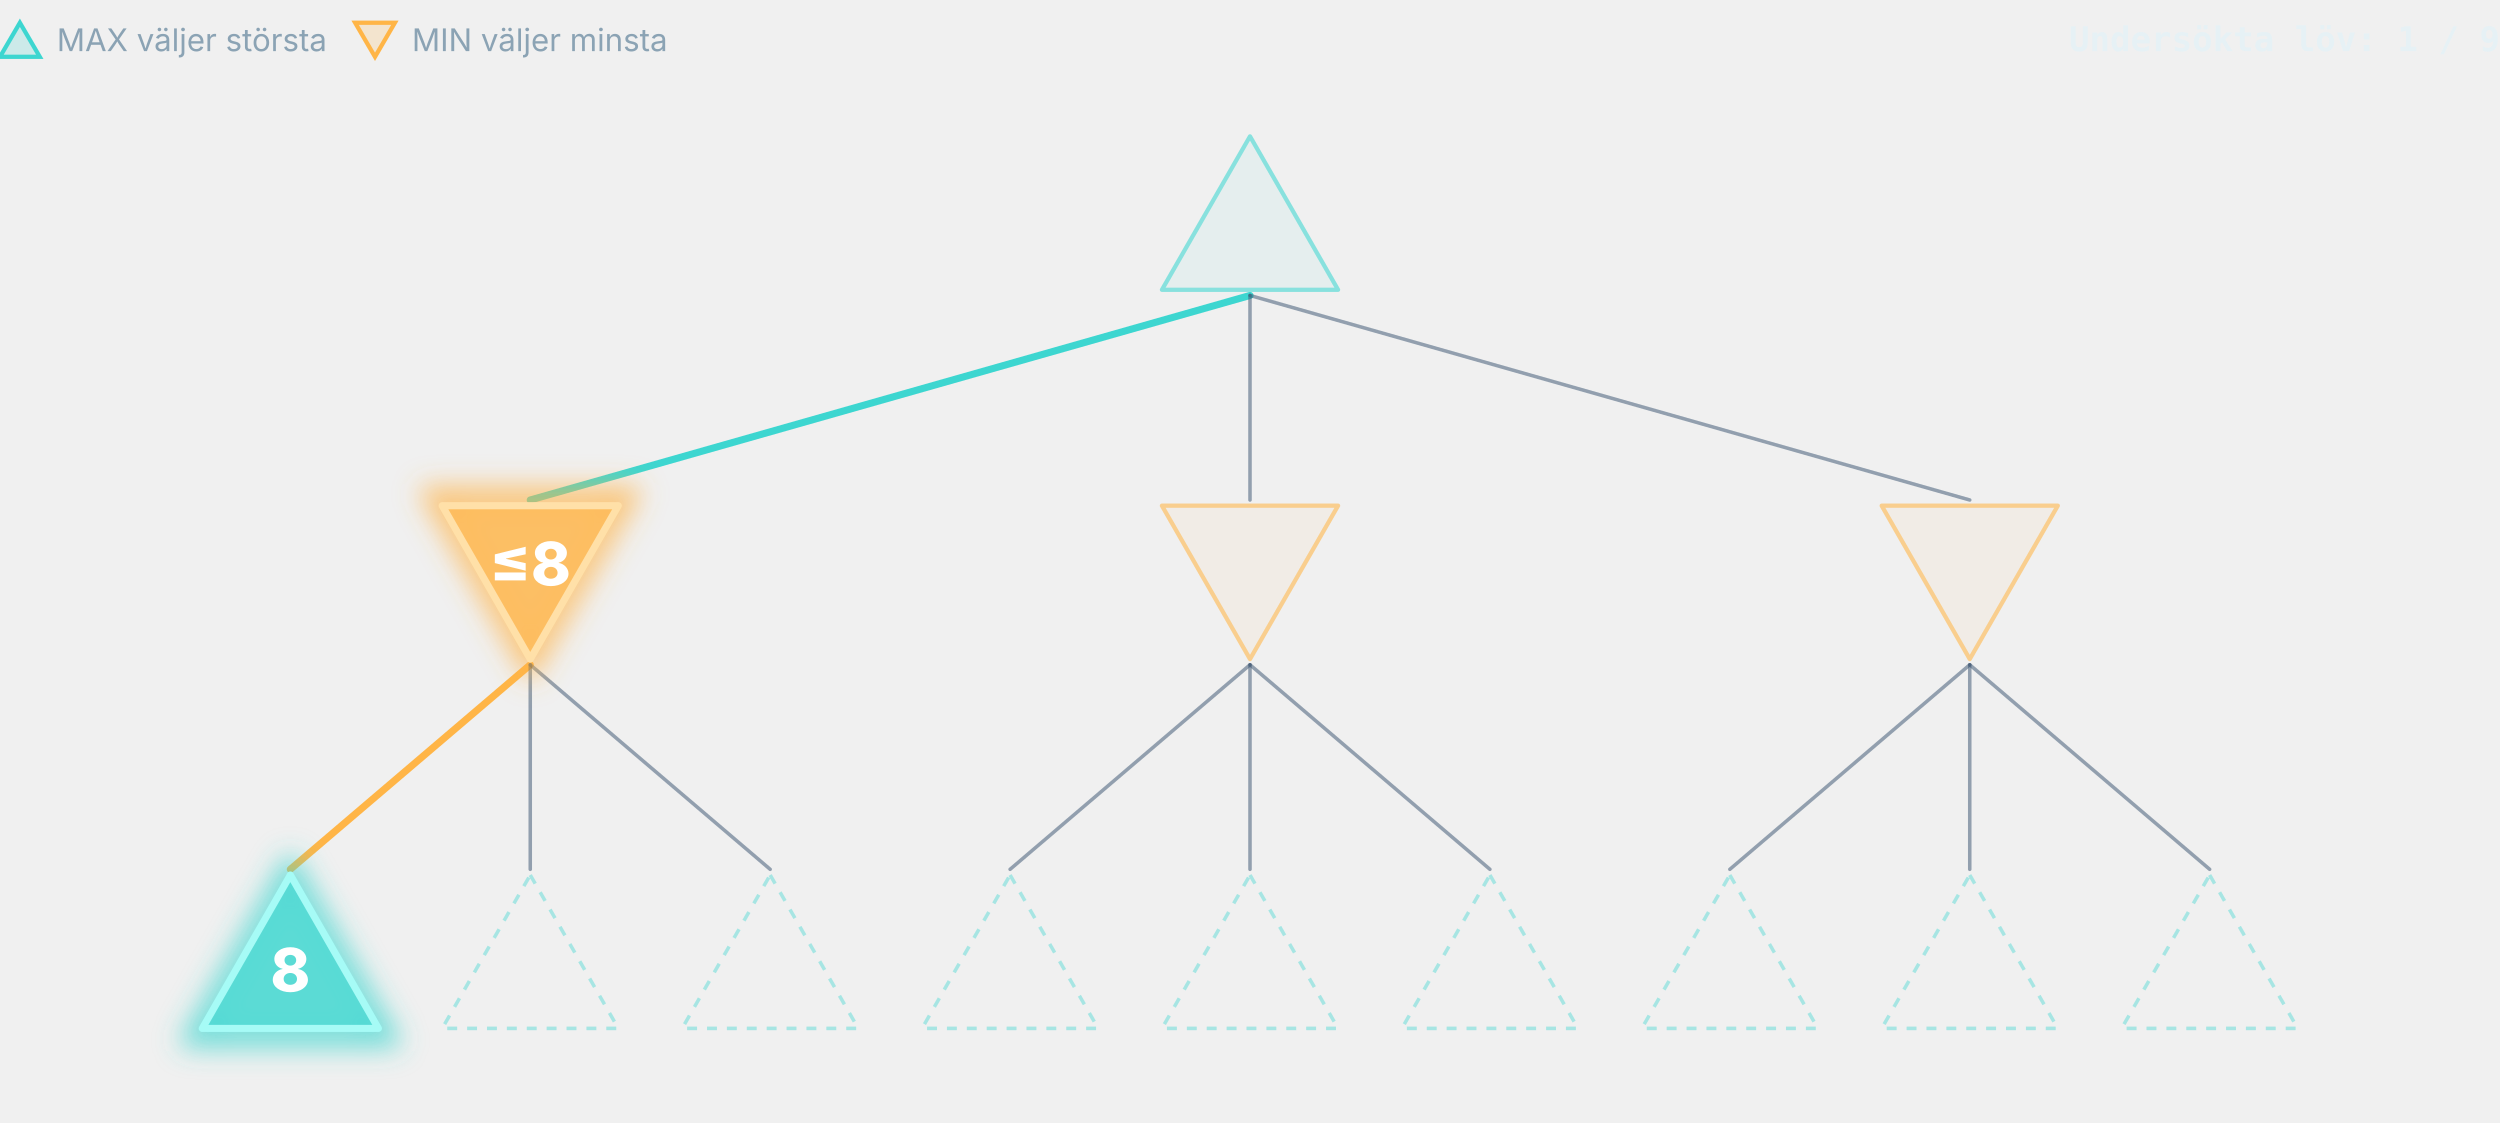
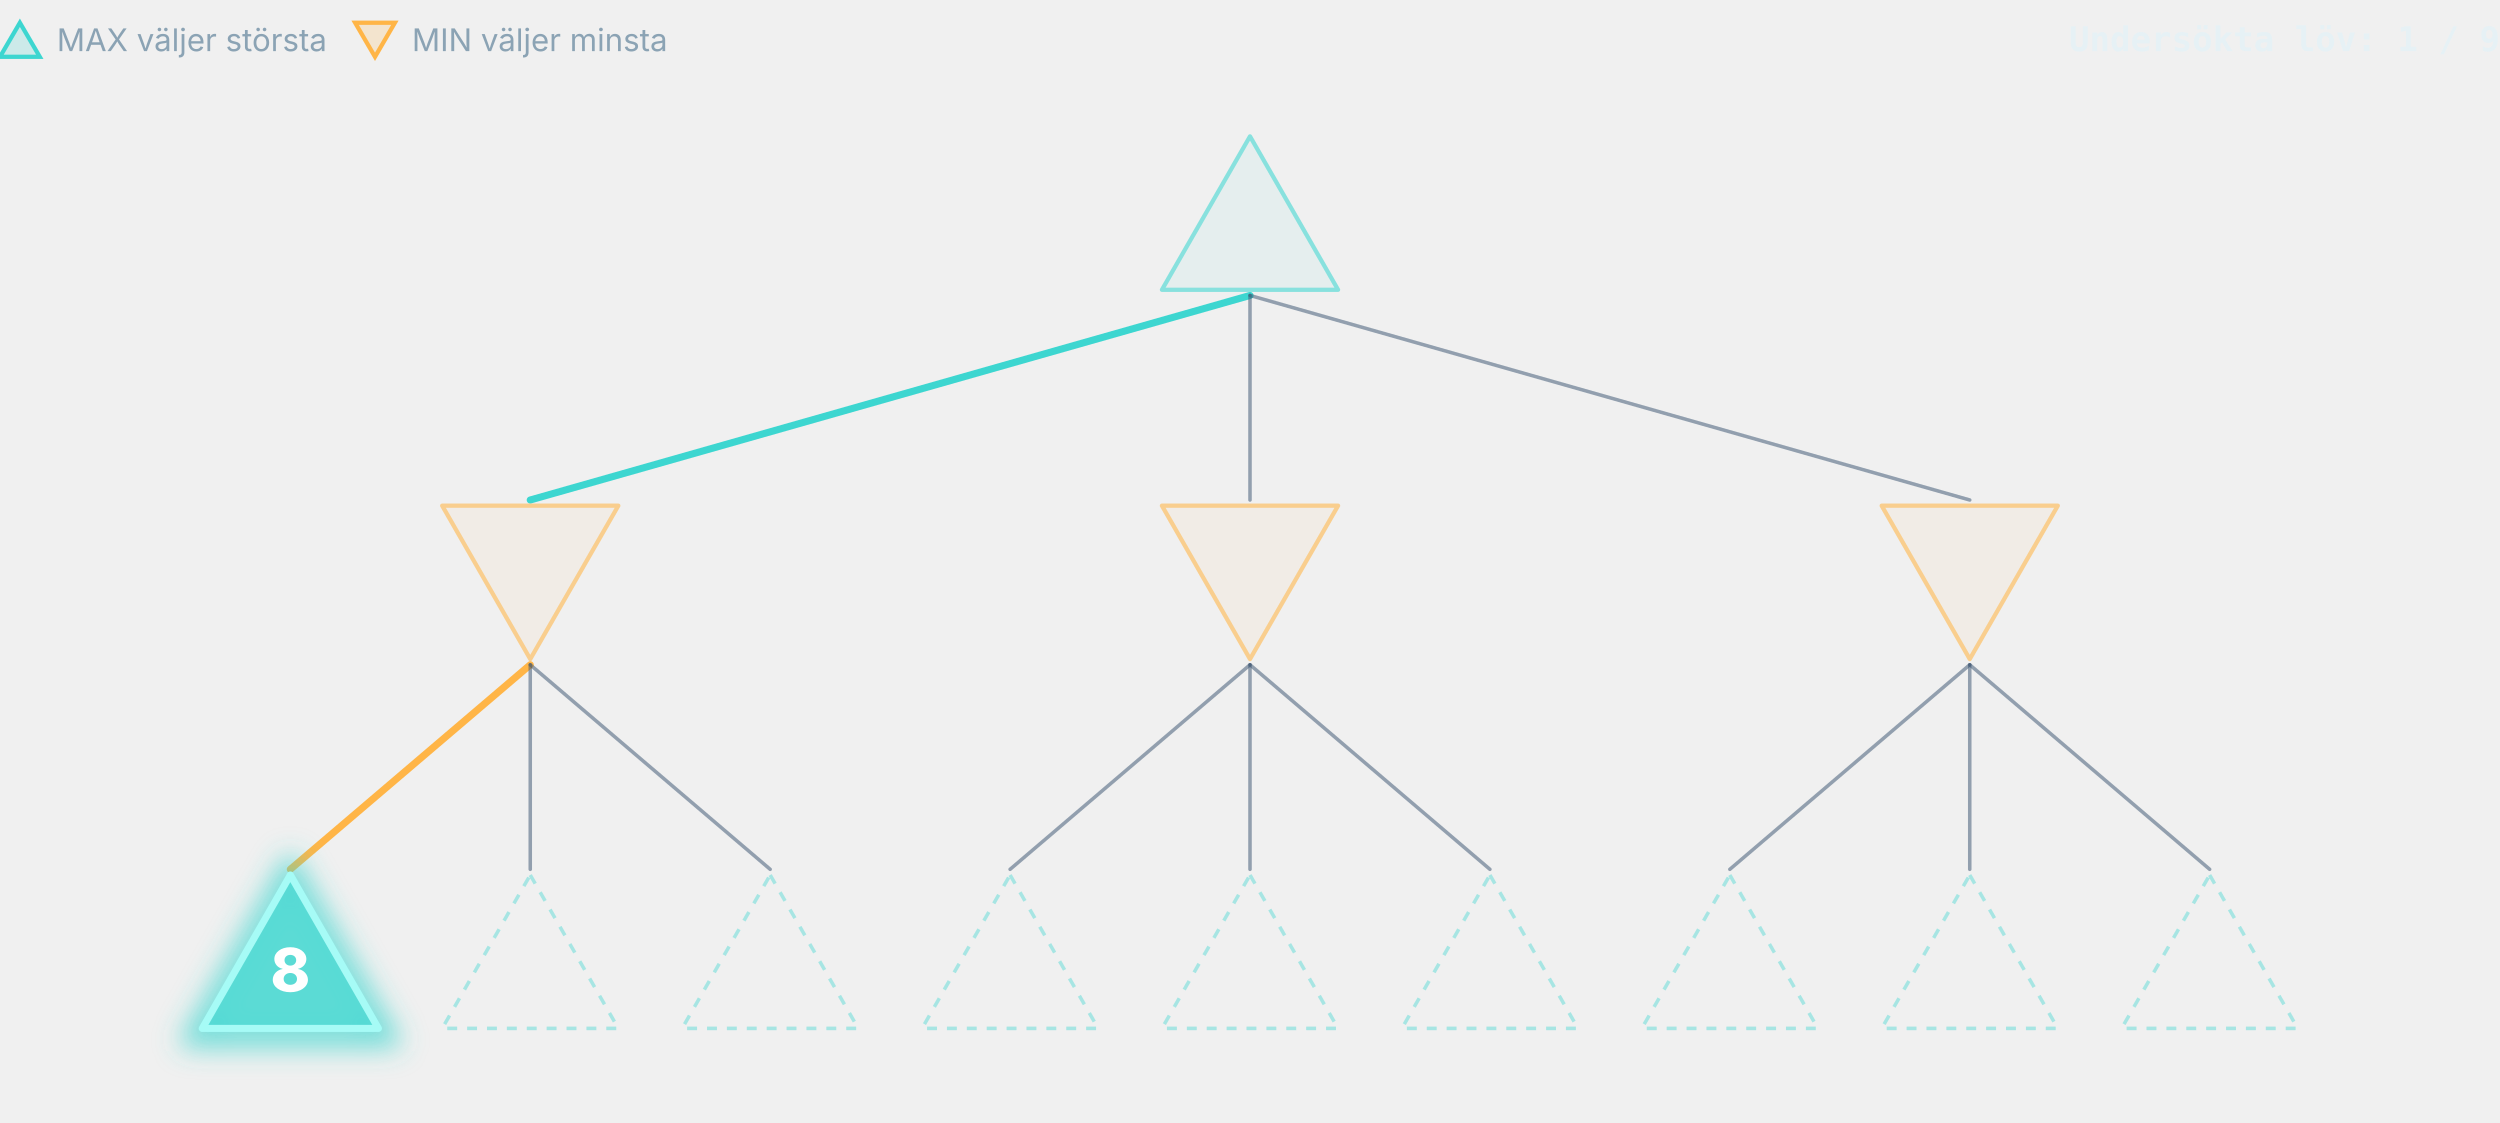
<svg xmlns="http://www.w3.org/2000/svg" viewBox="0 0 1760 790" width="1760" height="790" role="img">
  <defs>
    <filter id="glow" x="-40%" y="-40%" width="180%" height="180%">
      <feGaussianBlur stdDeviation="9" />
    </filter>
    <filter id="soft" x="-20%" y="-20%" width="140%" height="140%">
      <feGaussianBlur stdDeviation="4" />
    </filter>
  </defs>
+   <style>.pulse{animation:pulse 1.7s ease-out infinite}@keyframes pulse{0%{stroke-opacity:.95;stroke-width:3}70%{stroke-opacity:0;stroke-width:30}100%{stroke-opacity:0;stroke-width:30}}@media (prefers-reduced-motion:reduce){.pulse{animation:none;stroke-opacity:.7;stroke-width:9}}</style>
  <g transform="translate(0,30)">
    <polygon points="14,-14 28,10 0,10" fill="#3DD6D0" fill-opacity=".2" stroke="#3DD6D0" stroke-width="3" />
    <text x="40.0" y="6.0" font-family="'IBM Plex Sans','Segoe UI',Inter,Helvetica,Arial,sans-serif" font-size="22" font-weight="400" fill="#8BA3B4" text-anchor="start">MAX väljer största</text>
    <polygon points="250,-14 278,-14 264,10" fill="#FFB547" fill-opacity=".2" stroke="#FFB547" stroke-width="3" />
    <text x="290.0" y="6.0" font-family="'IBM Plex Sans','Segoe UI',Inter,Helvetica,Arial,sans-serif" font-size="22" font-weight="400" fill="#8BA3B4" text-anchor="start">MIN väljer minsta</text>
  </g>
  <text x="1760.0" y="36.0" font-family="'IBM Plex Mono','SFMono-Regular',Menlo,Consolas,monospace" font-size="24" font-weight="600" fill="#E6F1F5" text-anchor="end">Undersökta löv: 1 / 9</text>
  <path data-edge="r0:r00" d="M373.3,468.0L204.4,612.0" stroke="#FFB547" stroke-width="5" stroke-linecap="round" fill="none" opacity="1" />
  <path data-edge="r0:r01" d="M373.3,468.0L373.3,612.0" stroke="#3B5572" stroke-width="2.5" stroke-linecap="round" fill="none" opacity="0.52" />
  <path data-edge="r0:r02" d="M373.3,468.0L542.2,612.0" stroke="#3B5572" stroke-width="2.5" stroke-linecap="round" fill="none" opacity="0.52" />
  <path data-edge="r:r0" d="M880.0,208.0L373.3,352.0" stroke="#3DD6D0" stroke-width="5" stroke-linecap="round" fill="none" opacity="1" />
  <path data-edge="r1:r10" d="M880.0,468.0L711.1,612.0" stroke="#3B5572" stroke-width="2.5" stroke-linecap="round" fill="none" opacity="0.52" />
  <path data-edge="r1:r11" d="M880.0,468.0L880.0,612.0" stroke="#3B5572" stroke-width="2.5" stroke-linecap="round" fill="none" opacity="0.52" />
  <path data-edge="r1:r12" d="M880.0,468.0L1048.9,612.0" stroke="#3B5572" stroke-width="2.5" stroke-linecap="round" fill="none" opacity="0.52" />
  <path data-edge="r:r1" d="M880.0,208.0L880.0,352.0" stroke="#3B5572" stroke-width="2.5" stroke-linecap="round" fill="none" opacity="0.52" />
  <path data-edge="r2:r20" d="M1386.7,468.0L1217.8,612.0" stroke="#3B5572" stroke-width="2.5" stroke-linecap="round" fill="none" opacity="0.52" />
  <path data-edge="r2:r21" d="M1386.7,468.0L1386.7,612.0" stroke="#3B5572" stroke-width="2.5" stroke-linecap="round" fill="none" opacity="0.52" />
  <path data-edge="r2:r22" d="M1386.7,468.0L1555.6,612.0" stroke="#3B5572" stroke-width="2.5" stroke-linecap="round" fill="none" opacity="0.52" />
  <path data-edge="r:r2" d="M880.0,208.0L1386.7,352.0" stroke="#3B5572" stroke-width="2.5" stroke-linecap="round" fill="none" opacity="0.52" />
  <polygon data-focus-node="r00" points="204.4,607.4 276.4,732.6 132.5,732.6" fill="#3DD6D0" fill-opacity=".55" stroke="#3DD6D0" stroke-width="14" stroke-opacity=".5" stroke-linejoin="round" filter="url(#glow)" />
-   <polygon data-focus-node="r0" points="301.4,347.4 445.3,347.4 373.3,472.6" fill="#FFB547" fill-opacity=".55" stroke="#FFB547" stroke-width="14" stroke-opacity=".5" stroke-linejoin="round" filter="url(#glow)" />
  <g data-node="r00" opacity="1">
    <polygon points="204.4,616.0 266.4,724.0 142.4,724.0" fill="#3DD6D0" fill-opacity=".62" stroke="#A6FBF6" stroke-width="5" stroke-linejoin="round" />
    <text x="204.4" y="698.1" font-family="'IBM Plex Sans','Segoe UI',Inter,Helvetica,Arial,sans-serif" font-size="42.4" font-weight="800" fill="#FFFFFF" text-anchor="middle">8</text>
  </g>
  <g data-node="r01" opacity="0.58">
    <polygon points="373.3,616.0 435.3,724.0 311.3,724.0" fill="none" stroke="#3DD6D0" stroke-width="2.5" stroke-dasharray="7 7" stroke-linejoin="round" opacity=".7" />
  </g>
  <g data-node="r02" opacity="0.58">
    <polygon points="542.2,616.0 604.2,724.0 480.2,724.0" fill="none" stroke="#3DD6D0" stroke-width="2.5" stroke-dasharray="7 7" stroke-linejoin="round" opacity=".7" />
  </g>
-   <g data-node="r0" opacity="1">
-     <polygon points="311.3,356.0 435.3,356.0 373.3,464.0" fill="#FFB547" fill-opacity=".62" stroke="#FFE0A8" stroke-width="5" stroke-linejoin="round" />
-     <text x="373.3" y="412.2" font-family="'IBM Plex Sans','Segoe UI',Inter,Helvetica,Arial,sans-serif" font-size="42.4" font-weight="800" fill="#FFFFFF" text-anchor="middle">≤8</text>
+   <g data-node="r0" opacity="0.58">
+     <polygon points="311.3,356.0 435.3,356.0 373.3,464.0" fill="#FFB547" fill-opacity="0.1" stroke="#FFB547" stroke-width="3" stroke-linejoin="round" />
  </g>
  <g data-node="r10" opacity="0.58">
    <polygon points="711.1,616.0 773.1,724.0 649.1,724.0" fill="none" stroke="#3DD6D0" stroke-width="2.5" stroke-dasharray="7 7" stroke-linejoin="round" opacity=".7" />
  </g>
  <g data-node="r11" opacity="0.58">
    <polygon points="880.0,616.0 942.0,724.0 818.0,724.0" fill="none" stroke="#3DD6D0" stroke-width="2.5" stroke-dasharray="7 7" stroke-linejoin="round" opacity=".7" />
  </g>
  <g data-node="r12" opacity="0.58">
    <polygon points="1048.9,616.0 1110.9,724.0 986.9,724.0" fill="none" stroke="#3DD6D0" stroke-width="2.5" stroke-dasharray="7 7" stroke-linejoin="round" opacity=".7" />
  </g>
  <g data-node="r1" opacity="0.58">
    <polygon points="818.0,356.0 942.0,356.0 880.0,464.0" fill="#FFB547" fill-opacity="0.1" stroke="#FFB547" stroke-width="3" stroke-linejoin="round" />
  </g>
  <g data-node="r20" opacity="0.58">
    <polygon points="1217.8,616.0 1279.8,724.0 1155.8,724.0" fill="none" stroke="#3DD6D0" stroke-width="2.5" stroke-dasharray="7 7" stroke-linejoin="round" opacity=".7" />
  </g>
  <g data-node="r21" opacity="0.58">
    <polygon points="1386.7,616.0 1448.7,724.0 1324.7,724.0" fill="none" stroke="#3DD6D0" stroke-width="2.5" stroke-dasharray="7 7" stroke-linejoin="round" opacity=".7" />
  </g>
  <g data-node="r22" opacity="0.58">
    <polygon points="1555.6,616.0 1617.6,724.0 1493.6,724.0" fill="none" stroke="#3DD6D0" stroke-width="2.5" stroke-dasharray="7 7" stroke-linejoin="round" opacity=".7" />
  </g>
  <g data-node="r2" opacity="0.58">
    <polygon points="1324.7,356.0 1448.7,356.0 1386.7,464.0" fill="#FFB547" fill-opacity="0.1" stroke="#FFB547" stroke-width="3" stroke-linejoin="round" />
  </g>
  <g data-node="r" opacity="0.58">
    <polygon points="880.0,96.0 942.0,204.0 818.0,204.0" fill="#3DD6D0" fill-opacity="0.1" stroke="#3DD6D0" stroke-width="3" stroke-linejoin="round" />
  </g>
</svg>
